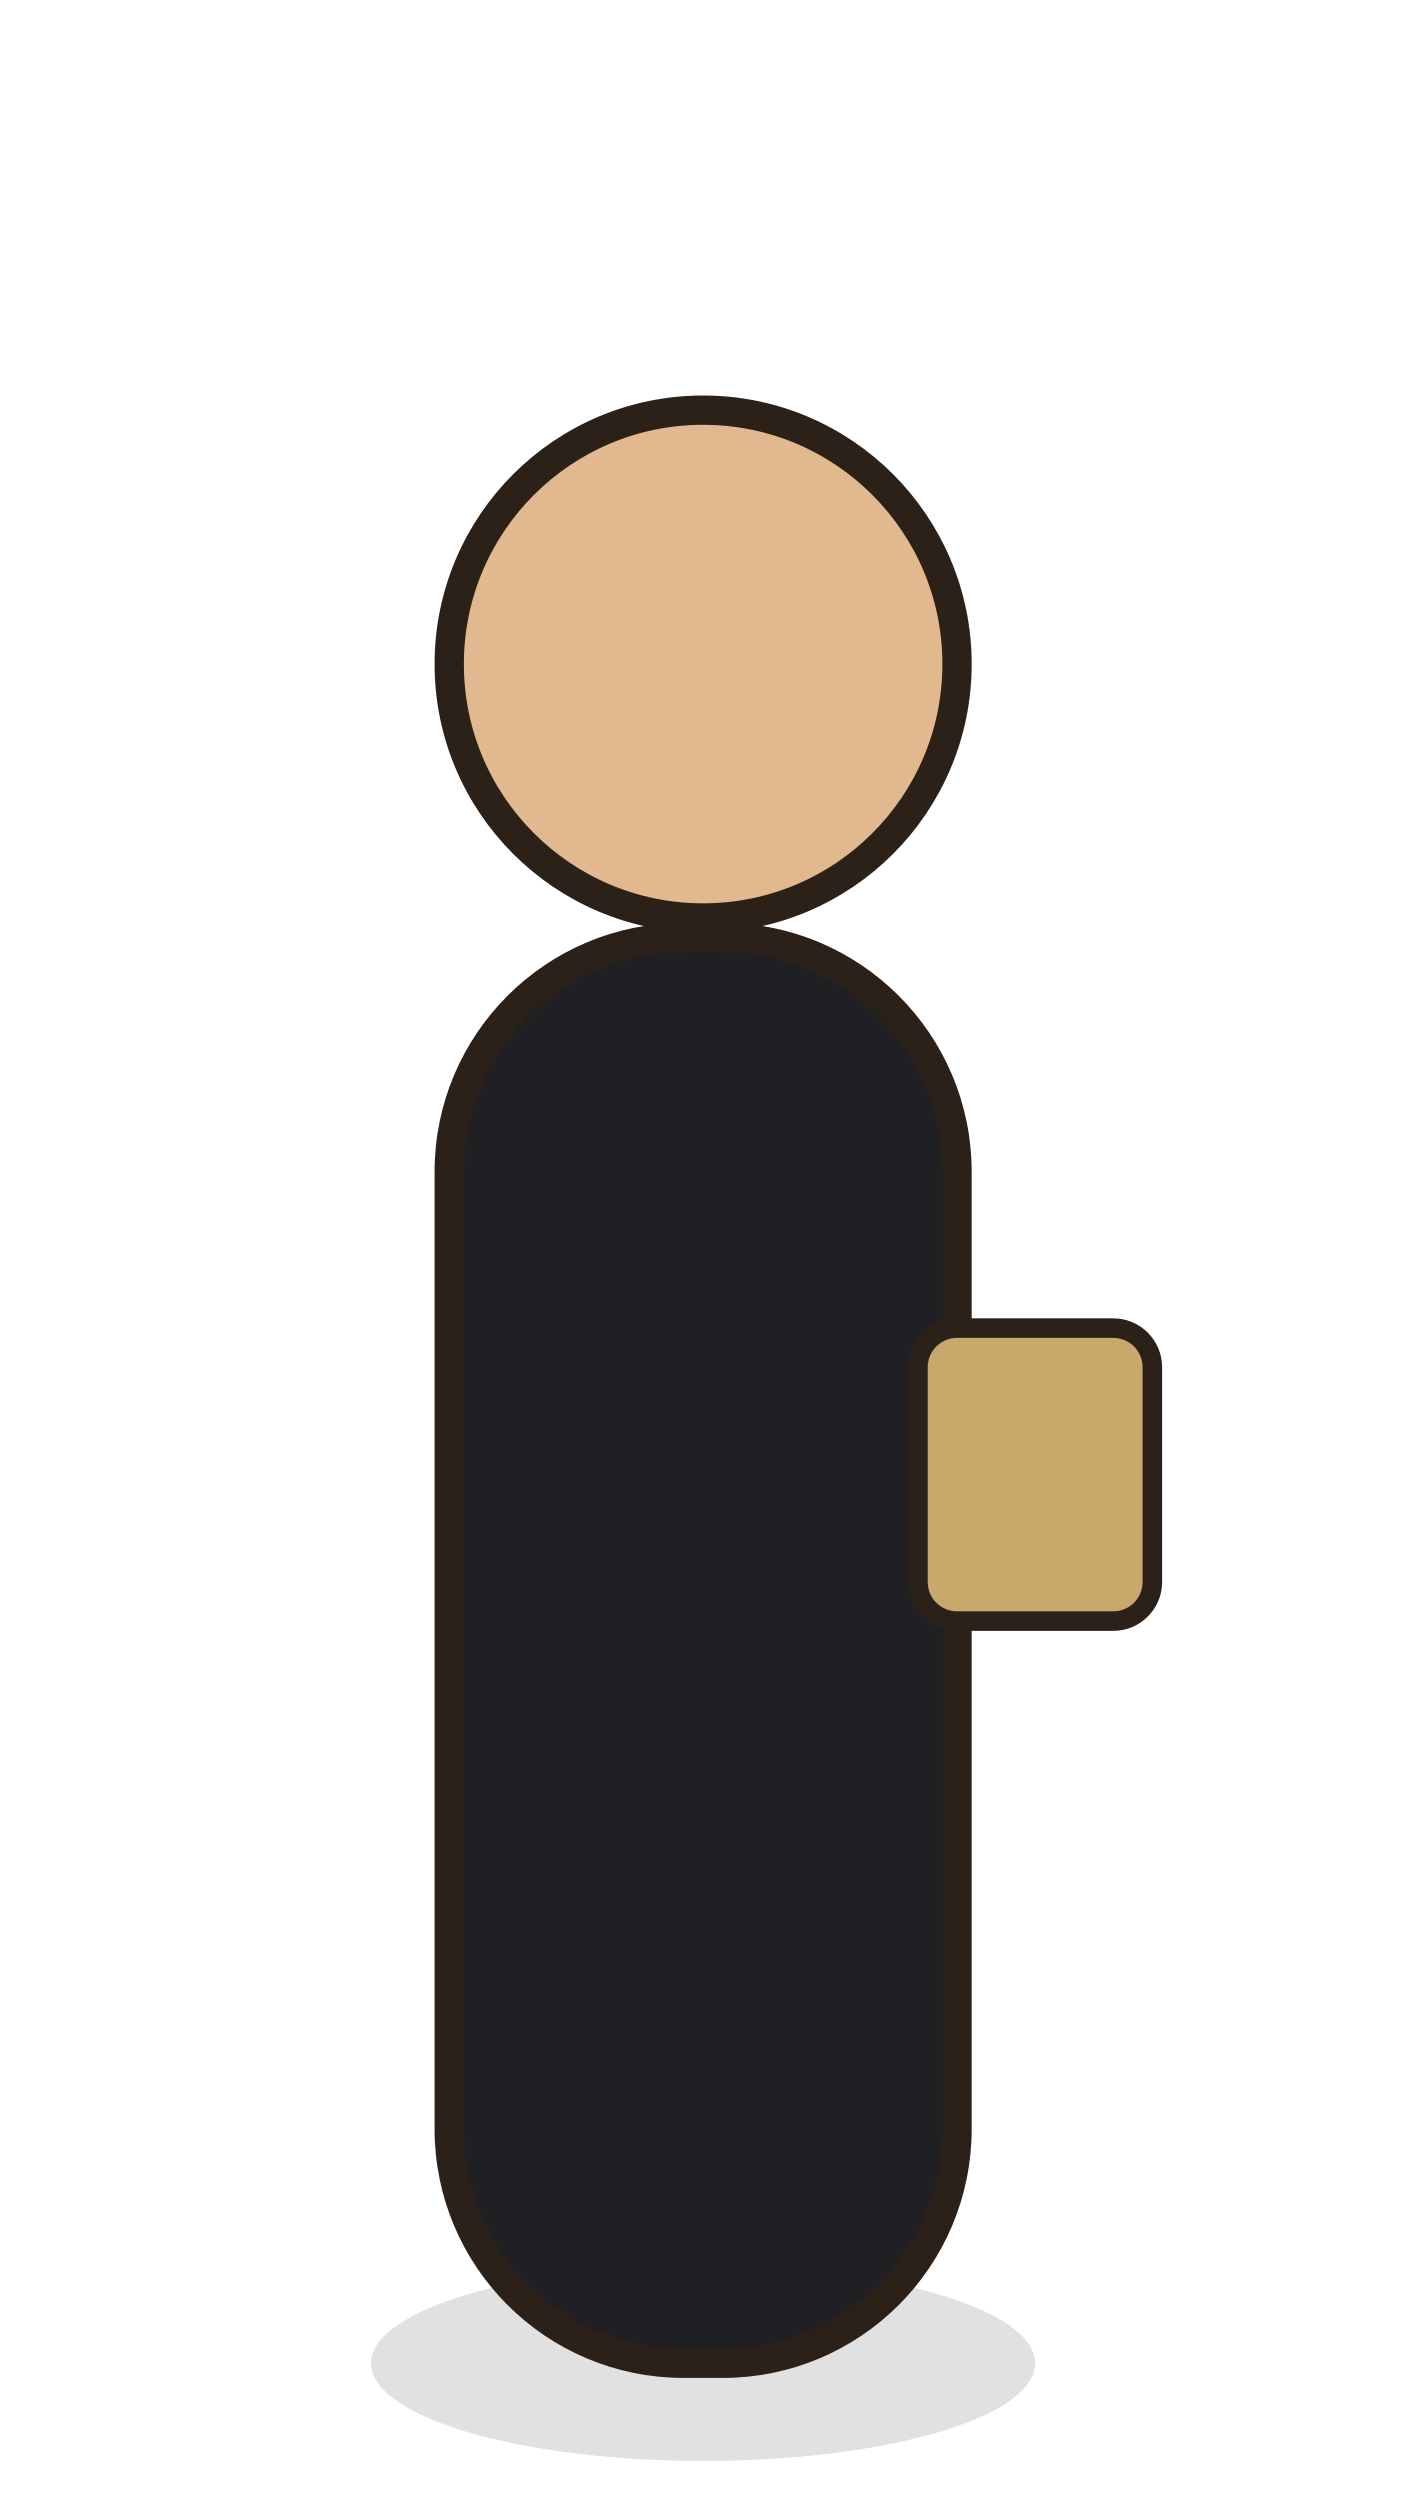
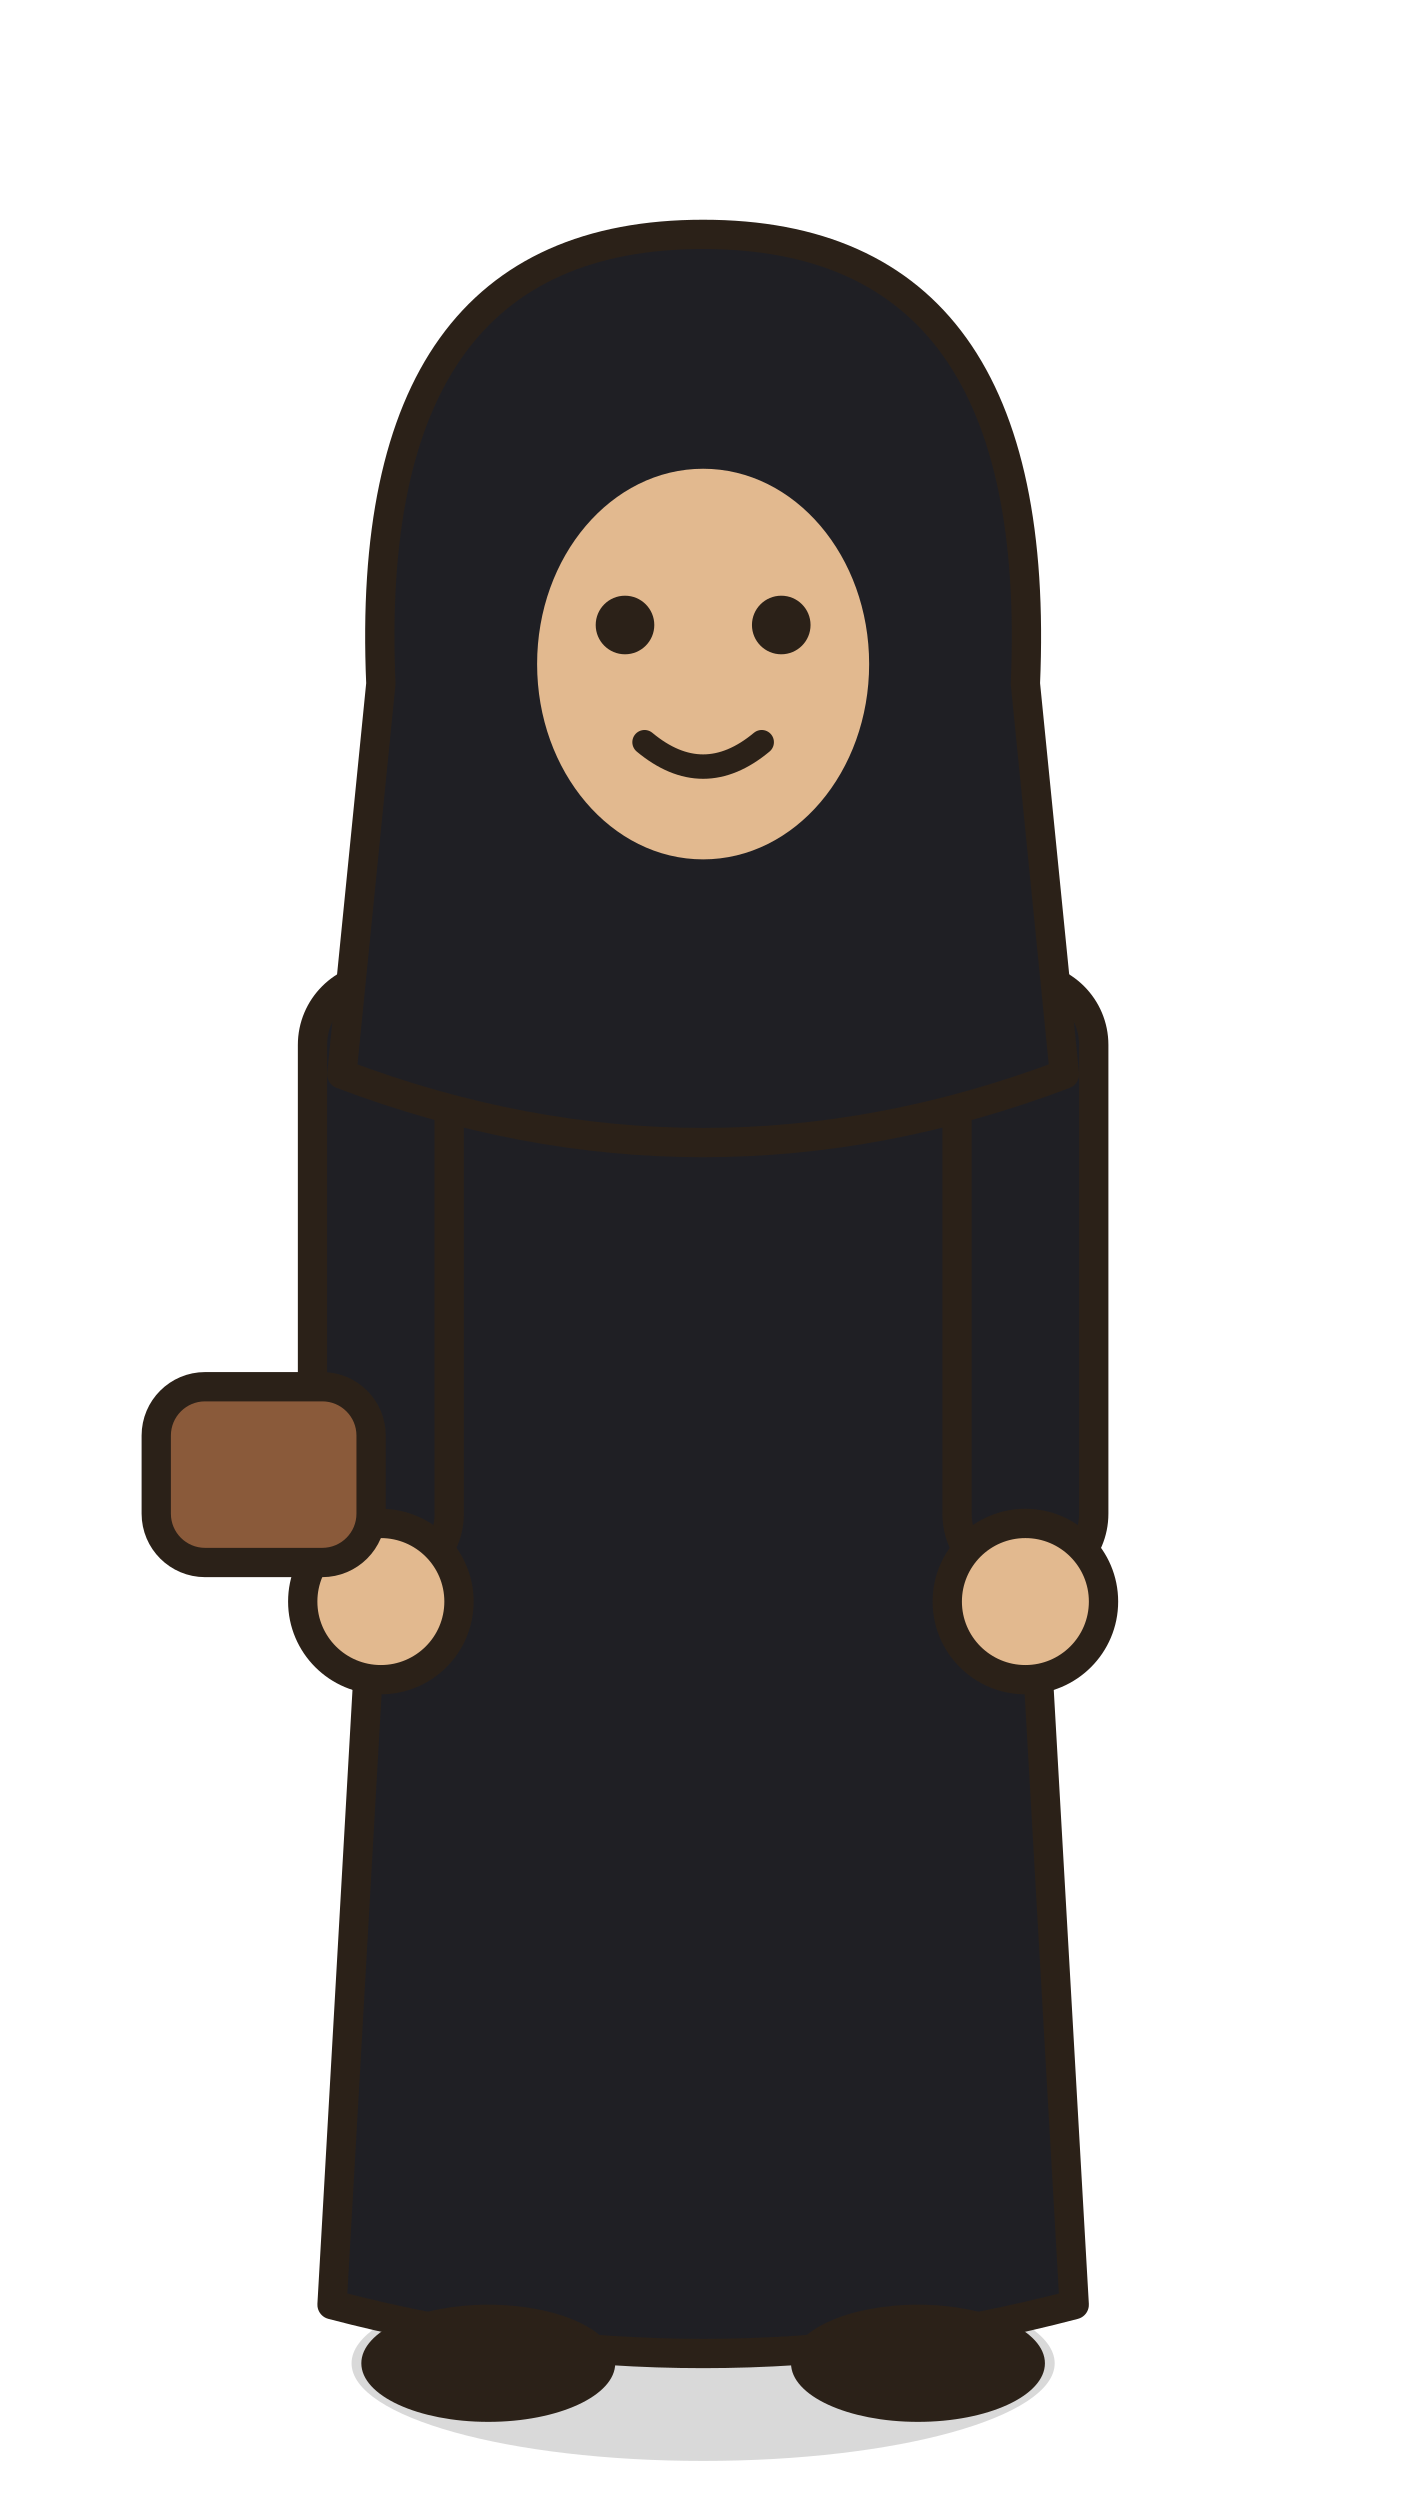
<svg xmlns="http://www.w3.org/2000/svg" width="144" height="256" viewBox="0 0 144 256">
-   <ellipse cx="72" cy="242" rx="34" ry="10" fill="#000" fill-opacity="0.12" />
-   <rect x="46" y="96" width="52" height="146" rx="24" fill="#1f1f24" stroke="#2b2118" stroke-width="3" />
-   <circle cx="72" cy="68" r="26" fill="#e2b98f" stroke="#2b2118" stroke-width="3" />
-   <rect x="94" y="136" width="24" height="30" rx="4" fill="#c9a96b" stroke="#2b2118" stroke-width="2" />
+   <ellipse cx="72" cy="242" rx="36" ry="10" fill="#000" fill-opacity="0.15" />
+   <path d="M42,96 q30,-14 60,0 l8,140 q-38,10 -76,0 z" fill="#1f1f24" stroke="#2b2118" stroke-width="3" stroke-linejoin="round" />
+   <ellipse cx="50" cy="242" rx="13" ry="6" fill="#2b2118" />
+   <ellipse cx="94" cy="242" rx="13" ry="6" fill="#2b2118" />
+   <rect x="32" y="100" width="14" height="62" rx="7" fill="#1f1f24" stroke="#2b2118" stroke-width="3" stroke-linejoin="round" />
+   <rect x="98" y="100" width="14" height="62" rx="7" fill="#1f1f24" stroke="#2b2118" stroke-width="3" stroke-linejoin="round" />
+   <circle cx="39" cy="164" r="8" fill="#e2b98f" stroke="#2b2118" stroke-width="3" stroke-linejoin="round" />
+   <circle cx="105" cy="164" r="8" fill="#e2b98f" stroke="#2b2118" stroke-width="3" stroke-linejoin="round" />
+   <circle cx="72" cy="64" r="27" fill="#e2b98f" stroke="#2b2118" stroke-width="3" stroke-linejoin="round" />
+   <path d="M39,70 q-2,-46 33,-46 q35,0 33,46 l4,40 q-37,14 -74,0z" fill="#1f1f24" stroke="#2b2118" stroke-width="3" stroke-linejoin="round" />
+   <ellipse cx="72" cy="68" rx="17" ry="20" fill="#e2b98f" />
+   <circle cx="64" cy="64" r="3" fill="#2b2118" />
+   <circle cx="80" cy="64" r="3" fill="#2b2118" />
+   <path d="M66,76 q6,5 12,0" fill="none" stroke="#2b2118" stroke-width="2.5" stroke-linecap="round" />
+   <rect x="16" y="142" width="22" height="18" rx="5" fill="#8a5a3a" stroke="#2b2118" stroke-width="3" stroke-linejoin="round" />
</svg>
